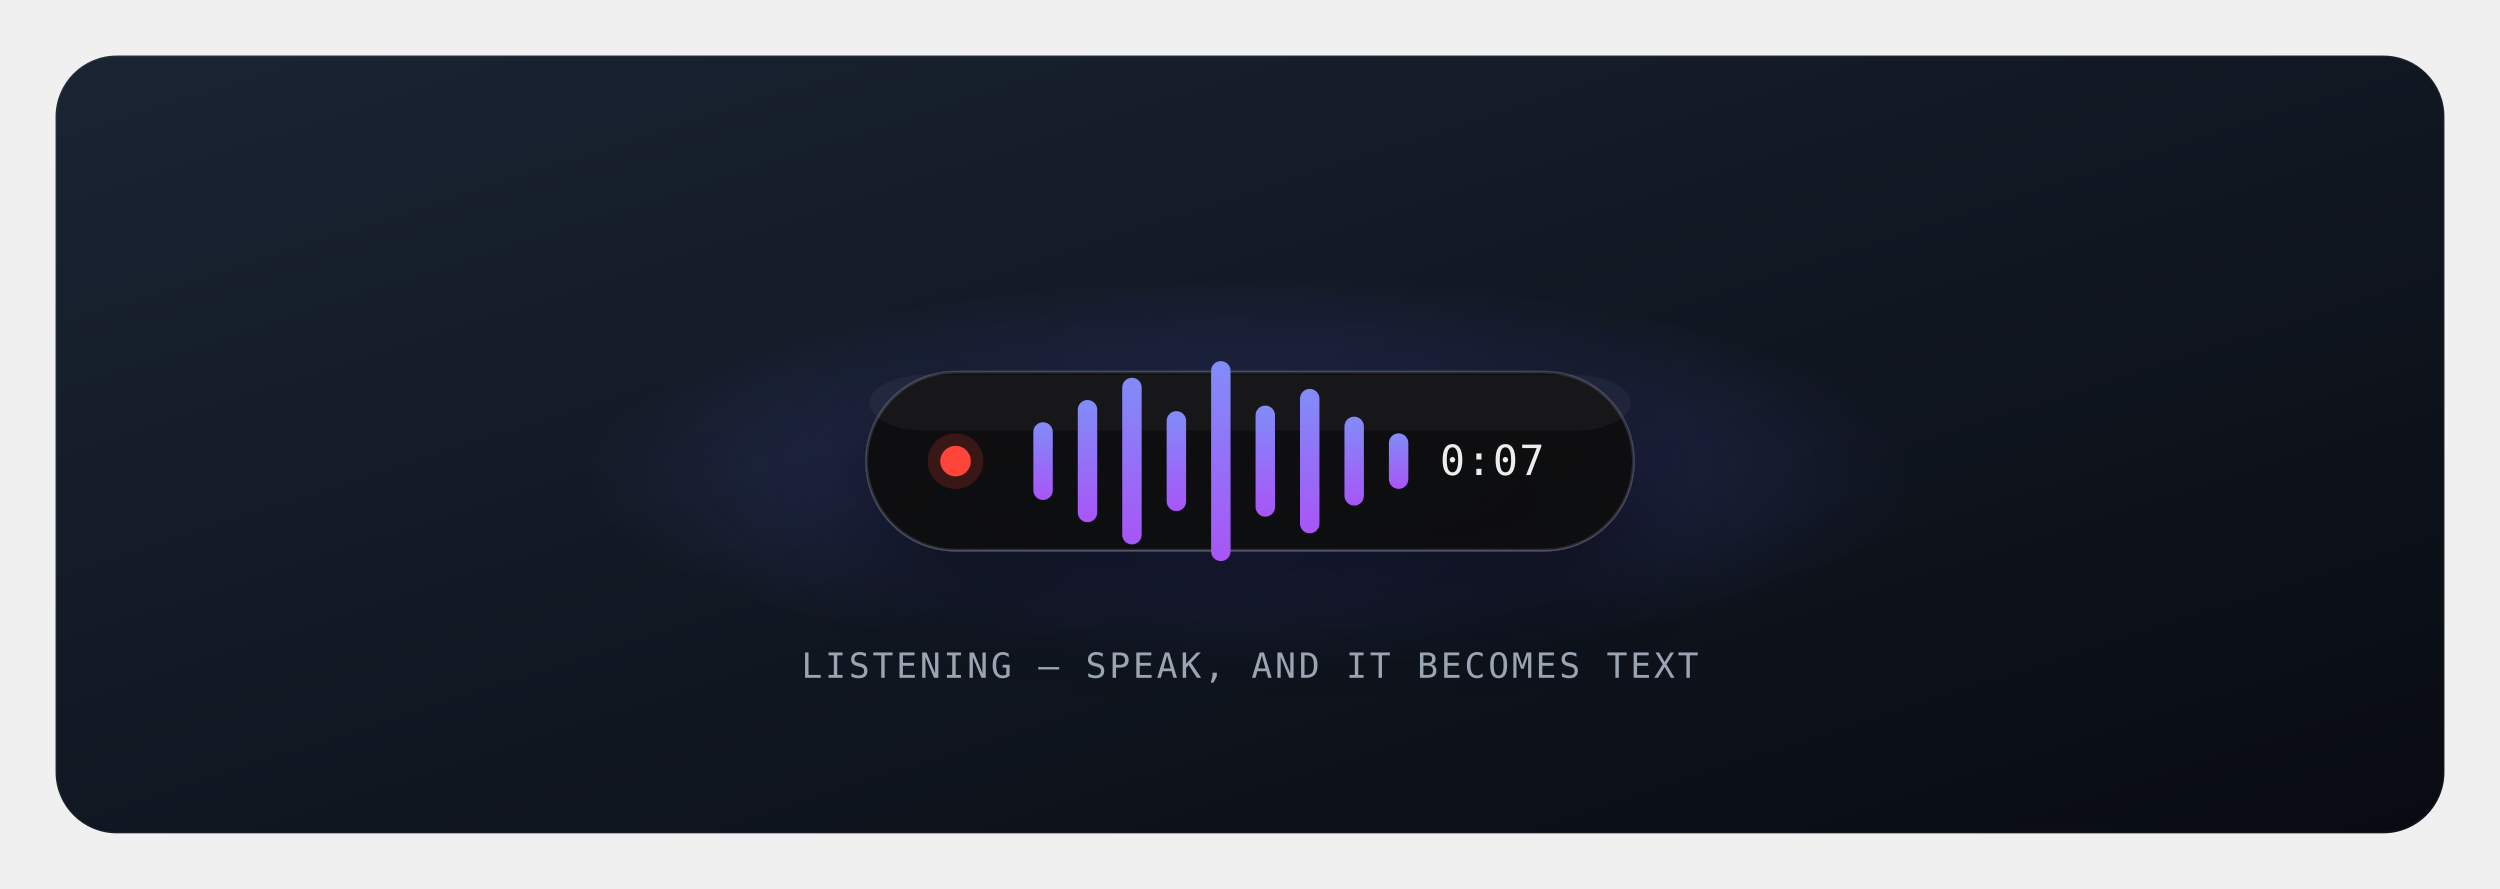
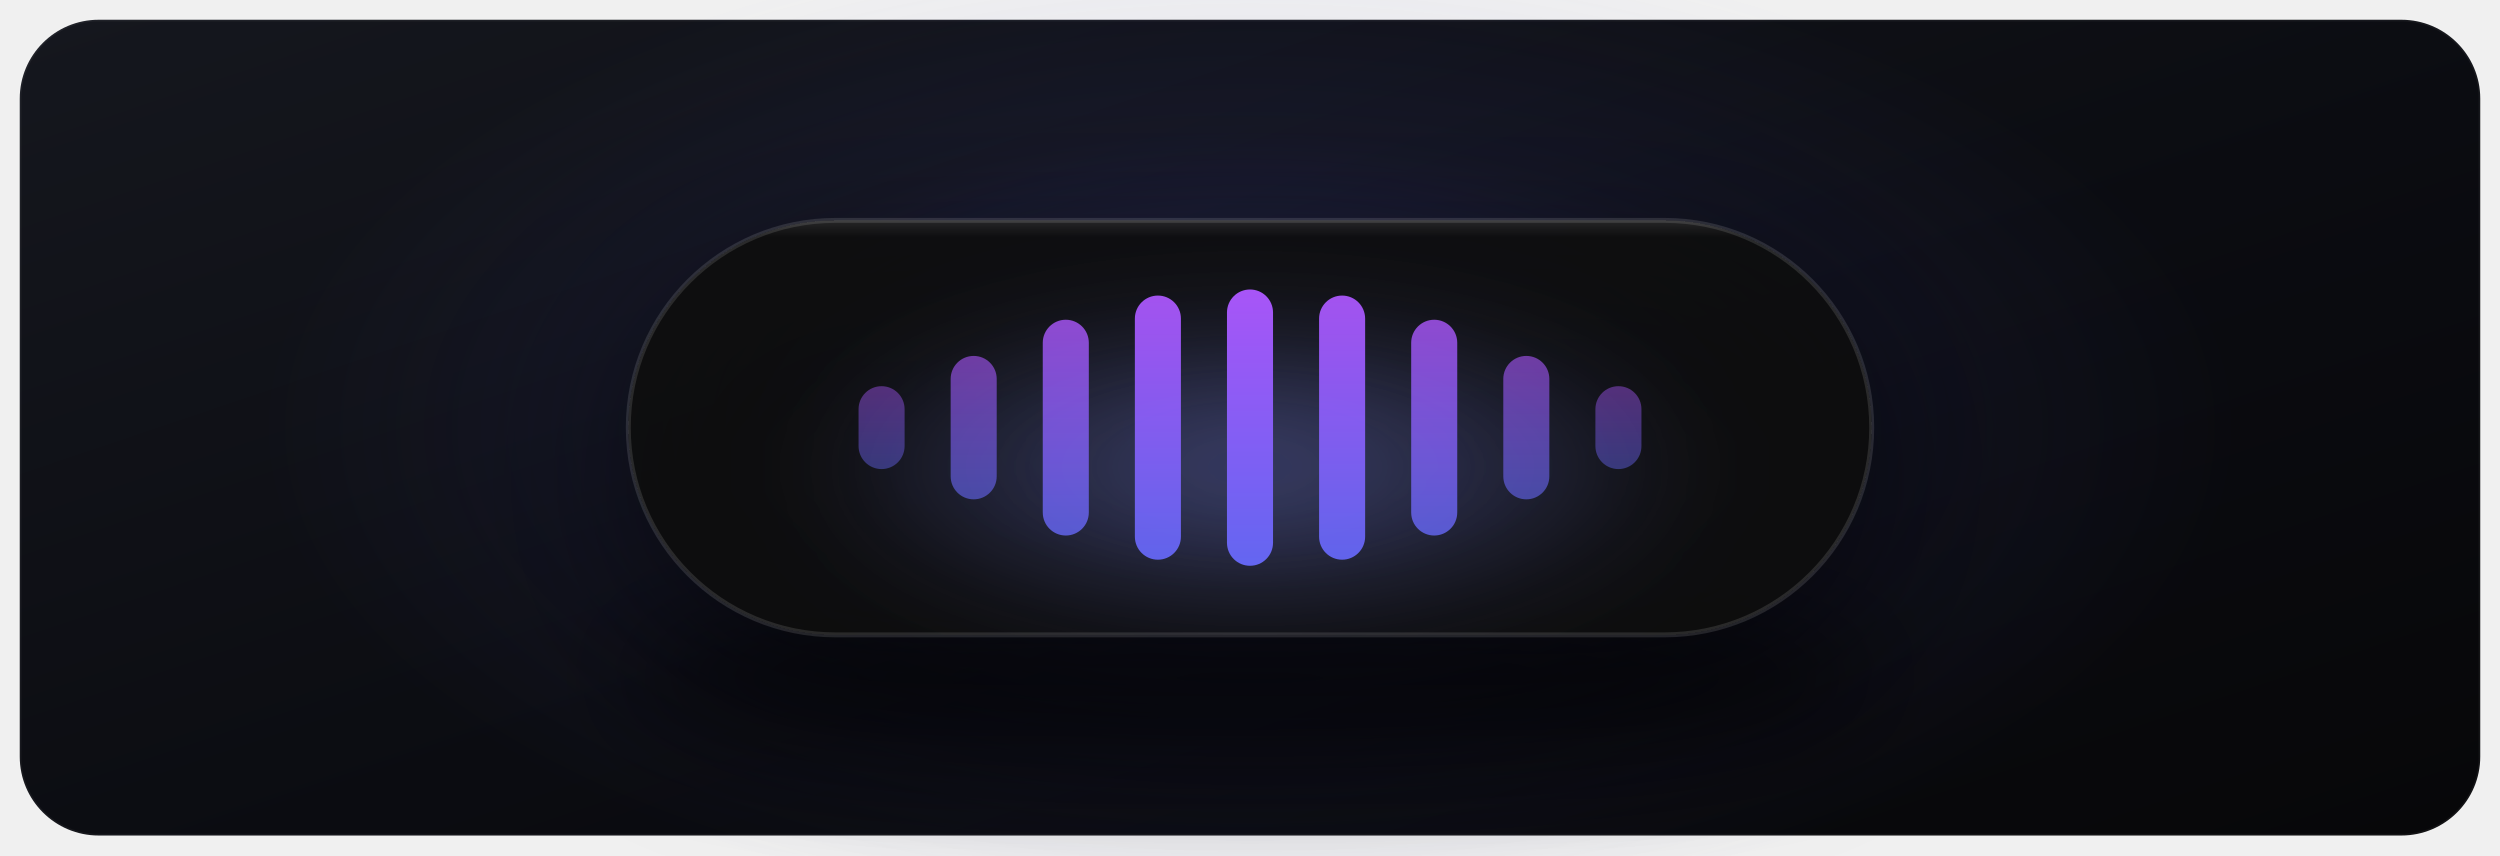
- <svg xmlns="http://www.w3.org/2000/svg" width="900" height="320" viewBox="0 0 900 320" font-family="Inter, system-ui, -apple-system, sans-serif">
+ <svg xmlns="http://www.w3.org/2000/svg" width="760" height="260" viewBox="0 0 760 260" font-family="Inter, 'Inter Variable', system-ui, -apple-system, 'Segoe UI', Roboto, sans-serif" role="img" aria-label="Simplevoice floating recording overlay: a frosted pill with a live indigo-to-purple waveform.">
  <defs>
-     <linearGradient id="desk" x1="0" y1="0" x2="1" y2="1">
-       <stop offset="0" stop-color="#1a2433" />
-       <stop offset="1" stop-color="#080b11" />
+     <linearGradient id="deskBg" x1="0" y1="0" x2="1" y2="1">
+       <stop offset="0" stop-color="#15171e" />
+       <stop offset="0.55" stop-color="#0b0c11" />
+       <stop offset="1" stop-color="#070709" />
    </linearGradient>
-     <linearGradient id="wave" x1="0" y1="0" x2="0" y2="1">
-       <stop offset="0" stop-color="#818cf8" />
+     <radialGradient id="ambient" cx="0.5" cy="0.5" r="0.5">
+       <stop offset="0" stop-color="#6366f1" stop-opacity="0.30" />
+       <stop offset="0.6" stop-color="#6366f1" stop-opacity="0.07" />
+       <stop offset="1" stop-color="#6366f1" stop-opacity="0" />
+     </radialGradient>
+     <radialGradient id="coreGlow" cx="0.5" cy="0.5" r="0.5">
+       <stop offset="0" stop-color="#818cf8" stop-opacity="0.45" />
+       <stop offset="1" stop-color="#818cf8" stop-opacity="0" />
+     </radialGradient>
+     <linearGradient id="waveGrad" x1="0" y1="1" x2="0" y2="0">
+       <stop offset="0" stop-color="#6366f1" />
      <stop offset="1" stop-color="#a855f7" />
    </linearGradient>
-     <radialGradient id="glow" cx=".5" cy=".5" r=".5">
-       <stop offset="0" stop-color="#6366f1" stop-opacity=".35" />
-       <stop offset="1" stop-color="#6366f1" stop-opacity="0" />
-     </radialGradient>
-     <filter id="pillShadow" x="-30%" y="-60%" width="160%" height="260%">
-       <feDropShadow dx="0" dy="14" stdDeviation="22" flood-color="#000000" flood-opacity="0.65" />
+     <linearGradient id="pillTop" x1="0" y1="0" x2="0" y2="1">
+       <stop offset="0" stop-color="#ffffff" stop-opacity="0.10" />
+       <stop offset="1" stop-color="#ffffff" stop-opacity="0" />
+     </linearGradient>
+     <filter id="pillShadow" x="-40%" y="-60%" width="180%" height="260%">
+       <feDropShadow dx="0" dy="16" stdDeviation="26" flood-color="#000000" flood-opacity="0.6" />
    </filter>
+     <filter id="blurMd" x="-80%" y="-80%" width="260%" height="260%">
+       <feGaussianBlur stdDeviation="16" />
+     </filter>
+     <clipPath id="pillClip">
+       <rect x="191" y="67" width="378" height="126" rx="63" />
+     </clipPath>
  </defs>
-   <rect x="20" y="20" width="860" height="280" rx="22" fill="url(#desk)" />
-   <rect x="20" y="20" width="860" height="280" rx="22" fill="none" stroke="#ffffff" stroke-opacity="0.05" />
-   <ellipse cx="450" cy="170" rx="240" ry="70" fill="url(#glow)" />
+   <rect x="6" y="6" width="748" height="248" rx="24" fill="url(#deskBg)" />
+   <rect x="6" y="6" width="748" height="248" rx="24" fill="none" stroke="#ffffff" stroke-opacity="0.05" />
+   <ellipse cx="380" cy="130" rx="300" ry="150" fill="url(#ambient)" />
+   <ellipse cx="380" cy="206" rx="190" ry="26" fill="#000000" fill-opacity="0.55" filter="url(#blurMd)" />
  <g filter="url(#pillShadow)">
-     <rect x="312" y="134" width="276" height="64" rx="32" fill="#0d0d0e" fill-opacity="0.92" stroke="#ffffff" stroke-opacity="0.12" stroke-width="1" />
+     <rect x="191" y="67" width="378" height="126" rx="63" fill="#0d0d0e" fill-opacity="0.9" />
  </g>
-   <rect x="313" y="135" width="274" height="20" rx="20" fill="#ffffff" fill-opacity="0.04" />
-   <circle cx="344" cy="166" r="5.5" fill="#ff453a" />
-   <circle cx="344" cy="166" r="10" fill="#ff453a" fill-opacity="0.18" />
-   <g fill="url(#wave)">
-     <rect x="372" y="152" width="7" height="28" rx="3.5" />
-     <rect x="388" y="144" width="7" height="44" rx="3.5" />
-     <rect x="404" y="136" width="7" height="60" rx="3.5" />
-     <rect x="420" y="148" width="7" height="36" rx="3.5" />
-     <rect x="436" y="130" width="7" height="72" rx="3.5" />
-     <rect x="452" y="146" width="7" height="40" rx="3.5" />
-     <rect x="468" y="140" width="7" height="52" rx="3.5" />
-     <rect x="484" y="150" width="7" height="32" rx="3.5" />
-     <rect x="500" y="156" width="7" height="20" rx="3.5" />
+   <g clip-path="url(#pillClip)">
+     <ellipse cx="380" cy="142" rx="140" ry="50" fill="url(#coreGlow)" filter="url(#blurMd)" />
+     <rect x="191" y="67" width="378" height="5" fill="url(#pillTop)" />
  </g>
-   <text x="556" y="171" font-size="15" fill="#ededed" text-anchor="end" font-family="ui-monospace, monospace" letter-spacing="0.5">0:07</text>
-   <text x="450" y="244" font-size="12.5" fill="#9aa4b2" text-anchor="middle" font-family="ui-monospace, monospace" letter-spacing="1">LISTENING — SPEAK, AND IT BECOMES TEXT</text>
+   <rect x="191" y="67" width="378" height="126" rx="63" fill="none" stroke="#ffffff" stroke-opacity="0.12" stroke-width="1.5" />
+   <g fill="url(#waveGrad)">
+     <rect x="261" y="117.4" width="14" height="25.2" rx="7" fill-opacity="0.44" />
+     <rect x="289" y="108.2" width="14" height="43.6" rx="7" fill-opacity="0.615" />
+     <rect x="317" y="97.2" width="14" height="65.6" rx="7" fill-opacity="0.825" />
+     <rect x="345" y="89.85" width="14" height="80.3" rx="7" fill-opacity="0.965" />
+     <rect x="373" y="88" width="14" height="84" rx="7" fill-opacity="1" />
+     <rect x="401" y="89.85" width="14" height="80.3" rx="7" fill-opacity="0.965" />
+     <rect x="429" y="97.2" width="14" height="65.6" rx="7" fill-opacity="0.825" />
+     <rect x="457" y="108.2" width="14" height="43.6" rx="7" fill-opacity="0.615" />
+     <rect x="485" y="117.4" width="14" height="25.2" rx="7" fill-opacity="0.44" />
+   </g>
</svg>
